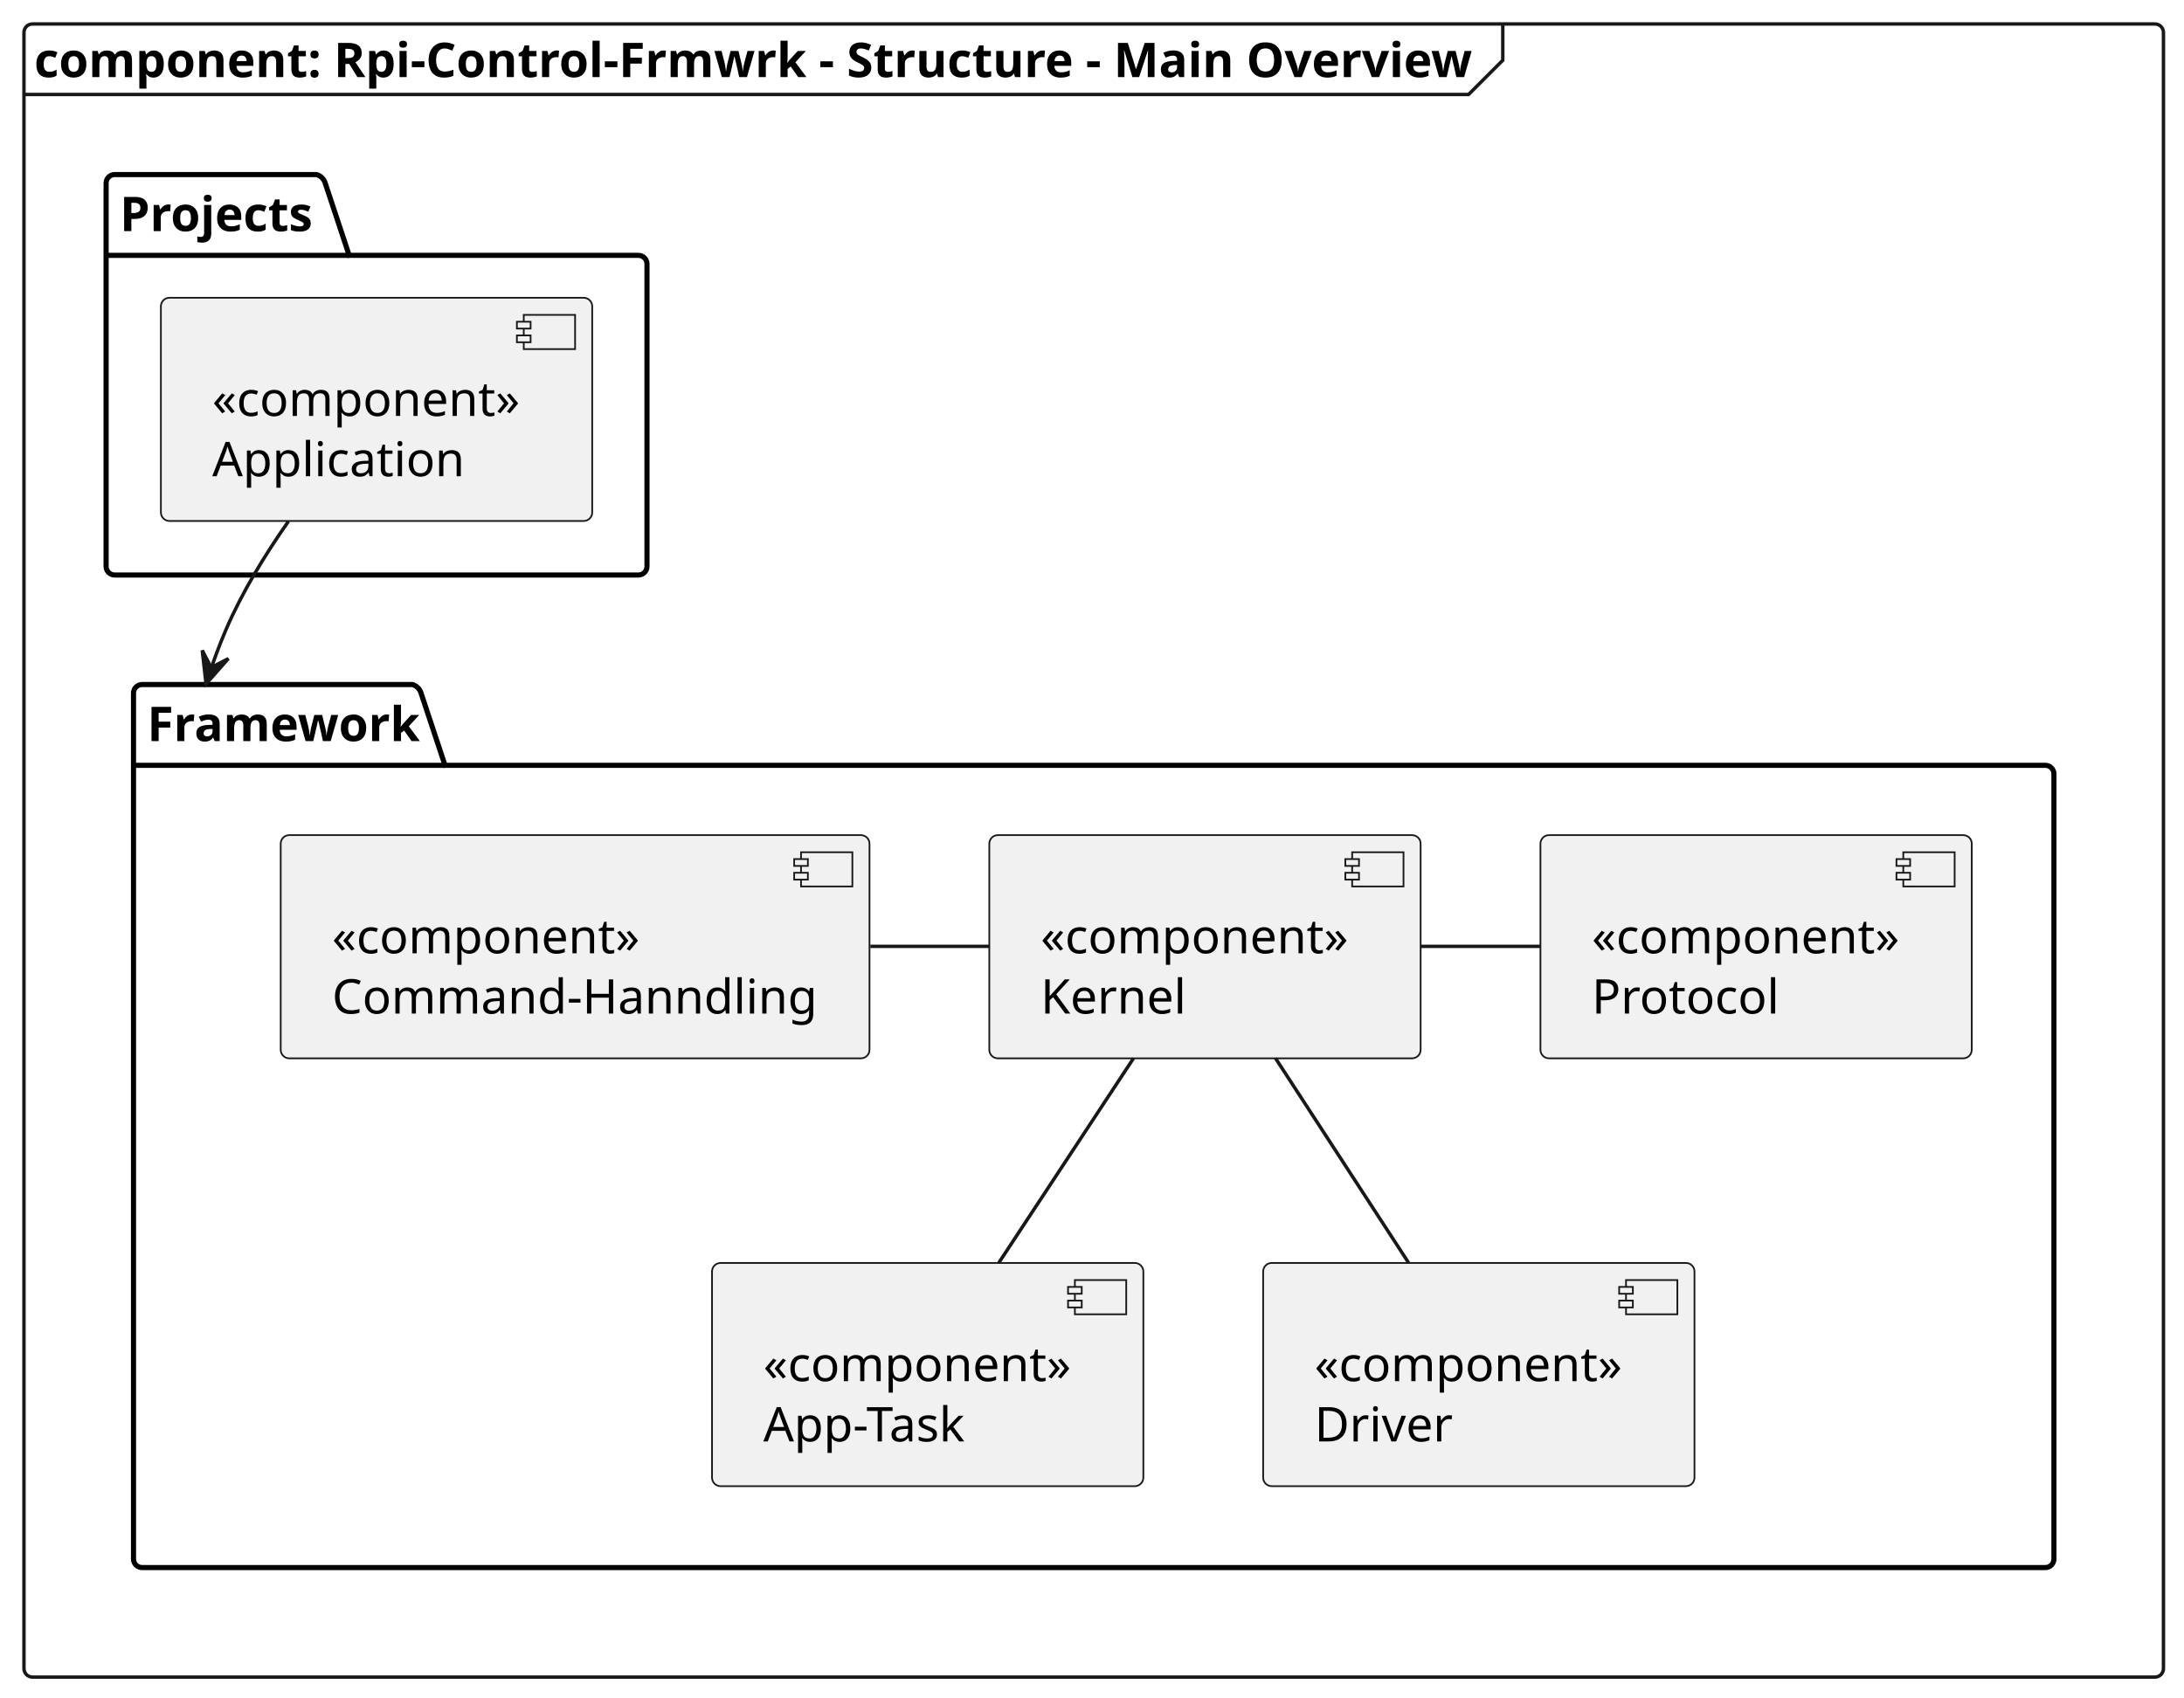
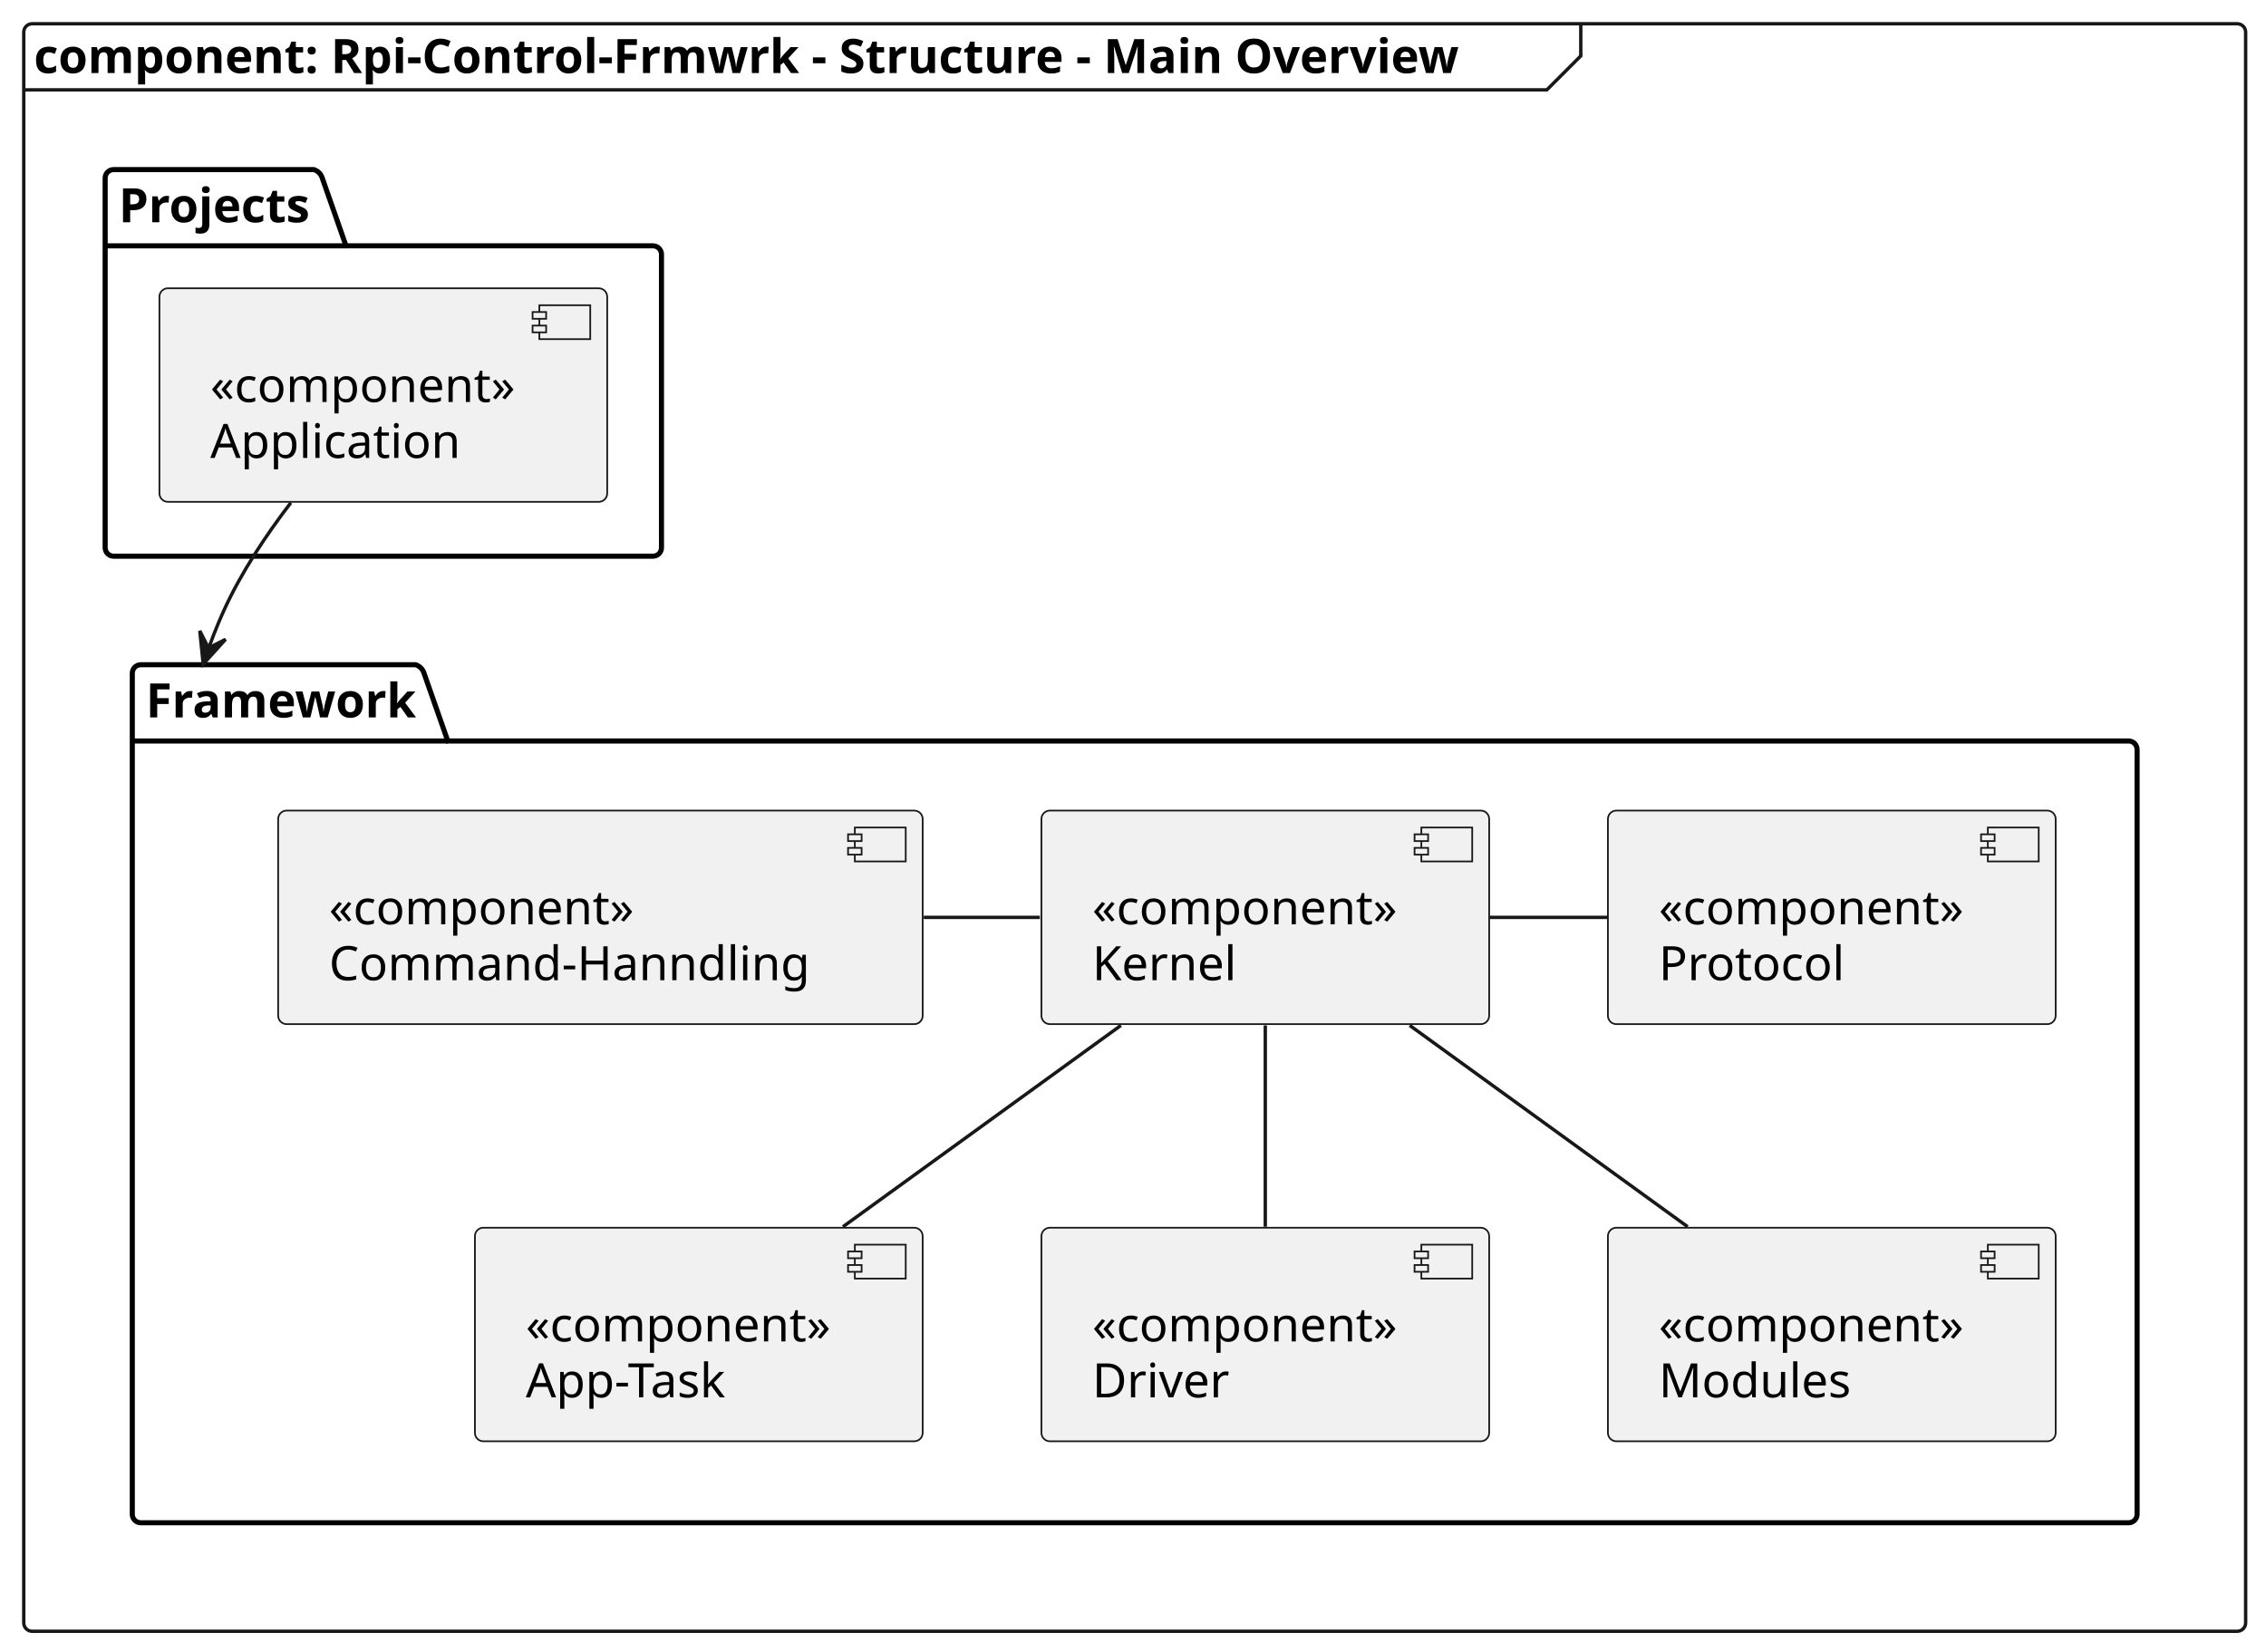
- <svg xmlns="http://www.w3.org/2000/svg" contentStyleType="text/css" height="496px" preserveAspectRatio="none" style="width:638px;height:496px;background:#FFFFFF;" version="1.1" viewBox="0 0 638 496" width="638px" zoomAndPan="magnify">
+ <svg xmlns="http://www.w3.org/2000/svg" xmlns:xlink="http://www.w3.org/1999/xlink" contentStyleType="text/css" height="487px" preserveAspectRatio="none" style="width:668px;height:487px;background:#FFFFFF;" version="1.1" viewBox="0 0 668 487" width="668px" zoomAndPan="magnify">
  <defs />
  <g>
    <g id="cluster_component: Rpi-Control-Frmwrk - Structure - Main Overview">
-       <rect fill="none" height="483" rx="2.5" ry="2.5" style="stroke:#181818;stroke-width:1.0;" width="625" x="7" y="7" />
-       <path d="M439,7 L439,17.609 L429,27.609 L7,27.609 " fill="none" style="stroke:#181818;stroke-width:1.0;" />
-       <text fill="#000000" font-family="sans-serif" font-size="14" font-weight="bold" lengthAdjust="spacing" textLength="422" x="10" y="22.533">component: Rpi-Control-Frmwrk - Structure - Main Overview</text>
+       <rect fill="none" height="474" rx="2.5" ry="2.5" style="stroke:#181818;stroke-width:1.0;" width="655" x="7" y="7" />
+       <path d="M466,7 L466,16.488 L456,26.488 L7,26.488 " fill="none" style="stroke:#181818;stroke-width:1.0;" />
+       <text fill="#000000" font-family="sans-serif" font-size="14" font-weight="bold" lengthAdjust="spacing" textLength="449" x="10" y="21.535">component: Rpi-Control-Frmwrk - Structure - Main Overview</text>
    </g>
    <g id="cluster_Projects">
-       <path d="M33.5,51 L92.5,51 A3.75,3.75 0 0 1 95,53.5 L102,74.609 L186.5,74.609 A2.5,2.5 0 0 1 189,77.109 L189,165.5 A2.5,2.5 0 0 1 186.5,168 L33.5,168 A2.5,2.5 0 0 1 31,165.5 L31,53.5 A2.5,2.5 0 0 1 33.5,51 " fill="none" style="stroke:#000000;stroke-width:1.5;" />
-       <line style="stroke:#000000;stroke-width:1.5;" x1="31" x2="102" y1="74.609" y2="74.609" />
-       <text fill="#000000" font-family="sans-serif" font-size="14" font-weight="bold" lengthAdjust="spacing" textLength="58" x="35" y="67.533">Projects</text>
+       <path d="M33.5,50 L92.5,50 A3.75,3.75 0 0 1 95,52.5 L102,72.488 L192.5,72.488 A2.5,2.5 0 0 1 195,74.988 L195,161.5 A2.5,2.5 0 0 1 192.5,164 L33.5,164 A2.5,2.5 0 0 1 31,161.5 L31,52.5 A2.5,2.5 0 0 1 33.5,50 " fill="none" style="stroke:#000000;stroke-width:1.5;" />
+       <line style="stroke:#000000;stroke-width:1.5;" x1="31" x2="102" y1="72.488" y2="72.488" />
+       <text fill="#000000" font-family="sans-serif" font-size="14" font-weight="bold" lengthAdjust="spacing" textLength="58" x="35" y="65.535">Projects</text>
    </g>
    <g id="cluster_Framework">
-       <path d="M41.5,200 L120.5,200 A3.75,3.75 0 0 1 123,202.5 L130,223.609 L597.5,223.609 A2.5,2.5 0 0 1 600,226.109 L600,455.5 A2.5,2.5 0 0 1 597.5,458 L41.5,458 A2.5,2.5 0 0 1 39,455.5 L39,202.5 A2.5,2.5 0 0 1 41.5,200 " fill="none" style="stroke:#000000;stroke-width:1.5;" />
-       <line style="stroke:#000000;stroke-width:1.5;" x1="39" x2="130" y1="223.609" y2="223.609" />
-       <text fill="#000000" font-family="sans-serif" font-size="14" font-weight="bold" lengthAdjust="spacing" textLength="78" x="43" y="216.533">Framework</text>
+       <path d="M41.5,196 L122.5,196 A3.75,3.75 0 0 1 125,198.5 L132,218.488 L627.5,218.488 A2.5,2.5 0 0 1 630,220.988 L630,446.5 A2.5,2.5 0 0 1 627.5,449 L41.5,449 A2.5,2.5 0 0 1 39,446.5 L39,198.5 A2.5,2.5 0 0 1 41.5,196 " fill="none" style="stroke:#000000;stroke-width:1.5;" />
+       <line style="stroke:#000000;stroke-width:1.5;" x1="39" x2="132" y1="218.488" y2="218.488" />
+       <text fill="#000000" font-family="sans-serif" font-size="14" font-weight="bold" lengthAdjust="spacing" textLength="80" x="43" y="211.535">Framework</text>
    </g>
    <g id="elem_application">
-       <rect fill="#F1F1F1" height="65.219" rx="2.5" ry="2.5" style="stroke:#181818;stroke-width:0.5;" width="126" x="47" y="87" />
-       <rect fill="#F1F1F1" height="10" style="stroke:#181818;stroke-width:0.5;" width="15" x="153" y="92" />
-       <rect fill="#F1F1F1" height="2" style="stroke:#181818;stroke-width:0.5;" width="4" x="151" y="94" />
-       <rect fill="#F1F1F1" height="2" style="stroke:#181818;stroke-width:0.5;" width="4" x="151" y="98" />
-       <text fill="#000000" font-family="sans-serif" font-size="14" lengthAdjust="spacing" textLength="86" x="62" y="121.533">«component»</text>
-       <text fill="#000000" font-family="sans-serif" font-size="14" lengthAdjust="spacing" textLength="69" x="62" y="139.143">Application</text>
+       <rect fill="#F1F1F1" height="62.977" rx="2.5" ry="2.5" style="stroke:#181818;stroke-width:0.5;" width="132" x="47" y="85" />
+       <rect fill="#F1F1F1" height="10" style="stroke:#181818;stroke-width:0.5;" width="15" x="159" y="90" />
+       <rect fill="#F1F1F1" height="2" style="stroke:#181818;stroke-width:0.5;" width="4" x="157" y="92" />
+       <rect fill="#F1F1F1" height="2" style="stroke:#181818;stroke-width:0.5;" width="4" x="157" y="96" />
+       <text fill="#000000" font-family="sans-serif" font-size="14" lengthAdjust="spacing" textLength="92" x="62" y="118.535">«component»</text>
+       <text fill="#000000" font-family="sans-serif" font-size="14" lengthAdjust="spacing" textLength="78" x="62" y="135.023">Application</text>
    </g>
    <g id="elem_kernel">
-       <rect fill="#F1F1F1" height="65.219" rx="2.5" ry="2.5" style="stroke:#181818;stroke-width:0.5;" width="126" x="289" y="244" />
-       <rect fill="#F1F1F1" height="10" style="stroke:#181818;stroke-width:0.5;" width="15" x="395" y="249" />
-       <rect fill="#F1F1F1" height="2" style="stroke:#181818;stroke-width:0.5;" width="4" x="393" y="251" />
-       <rect fill="#F1F1F1" height="2" style="stroke:#181818;stroke-width:0.5;" width="4" x="393" y="255" />
-       <text fill="#000000" font-family="sans-serif" font-size="14" lengthAdjust="spacing" textLength="86" x="304" y="278.533">«component»</text>
-       <text fill="#000000" font-family="sans-serif" font-size="14" lengthAdjust="spacing" textLength="41" x="304" y="296.143">Kernel</text>
+       <a href="../readme/readme_kernel.h" target="_top" title="Click: Go to" xlink:actuate="onRequest" xlink:href="../readme/readme_kernel.h" xlink:show="new" xlink:title="Click: Go to" xlink:type="simple">
+         <rect fill="#F1F1F1" height="62.977" rx="2.5" ry="2.5" style="stroke:#181818;stroke-width:0.5;" width="132" x="307" y="239" />
+         <rect fill="#F1F1F1" height="10" style="stroke:#181818;stroke-width:0.5;" width="15" x="419" y="244" />
+         <rect fill="#F1F1F1" height="2" style="stroke:#181818;stroke-width:0.5;" width="4" x="417" y="246" />
+         <rect fill="#F1F1F1" height="2" style="stroke:#181818;stroke-width:0.5;" width="4" x="417" y="250" />
+         <text fill="#000000" font-family="sans-serif" font-size="14" lengthAdjust="spacing" textLength="92" x="322" y="272.535">«component»</text>
+         <text fill="#000000" font-family="sans-serif" font-size="14" lengthAdjust="spacing" textLength="44" x="322" y="289.023">Kernel</text>
+       </a>
    </g>
    <g id="elem_app_task">
-       <rect fill="#F1F1F1" height="65.219" rx="2.5" ry="2.5" style="stroke:#181818;stroke-width:0.5;" width="126" x="208" y="369" />
-       <rect fill="#F1F1F1" height="10" style="stroke:#181818;stroke-width:0.5;" width="15" x="314" y="374" />
-       <rect fill="#F1F1F1" height="2" style="stroke:#181818;stroke-width:0.5;" width="4" x="312" y="376" />
-       <rect fill="#F1F1F1" height="2" style="stroke:#181818;stroke-width:0.5;" width="4" x="312" y="380" />
-       <text fill="#000000" font-family="sans-serif" font-size="14" lengthAdjust="spacing" textLength="86" x="223" y="403.533">«component»</text>
-       <text fill="#000000" font-family="sans-serif" font-size="14" lengthAdjust="spacing" textLength="61" x="223" y="421.143">App-Task</text>
+       <rect fill="#F1F1F1" height="62.977" rx="2.5" ry="2.5" style="stroke:#181818;stroke-width:0.5;" width="132" x="140" y="362" />
+       <rect fill="#F1F1F1" height="10" style="stroke:#181818;stroke-width:0.5;" width="15" x="252" y="367" />
+       <rect fill="#F1F1F1" height="2" style="stroke:#181818;stroke-width:0.5;" width="4" x="250" y="369" />
+       <rect fill="#F1F1F1" height="2" style="stroke:#181818;stroke-width:0.5;" width="4" x="250" y="373" />
+       <text fill="#000000" font-family="sans-serif" font-size="14" lengthAdjust="spacing" textLength="92" x="155" y="395.535">«component»</text>
+       <text fill="#000000" font-family="sans-serif" font-size="14" lengthAdjust="spacing" textLength="68" x="155" y="412.023">App-Task</text>
    </g>
    <g id="elem_driver">
-       <rect fill="#F1F1F1" height="65.219" rx="2.5" ry="2.5" style="stroke:#181818;stroke-width:0.5;" width="126" x="369" y="369" />
-       <rect fill="#F1F1F1" height="10" style="stroke:#181818;stroke-width:0.5;" width="15" x="475" y="374" />
-       <rect fill="#F1F1F1" height="2" style="stroke:#181818;stroke-width:0.5;" width="4" x="473" y="376" />
-       <rect fill="#F1F1F1" height="2" style="stroke:#181818;stroke-width:0.5;" width="4" x="473" y="380" />
-       <text fill="#000000" font-family="sans-serif" font-size="14" lengthAdjust="spacing" textLength="86" x="384" y="403.533">«component»</text>
-       <text fill="#000000" font-family="sans-serif" font-size="14" lengthAdjust="spacing" textLength="38" x="384" y="421.143">Driver</text>
+       <rect fill="#F1F1F1" height="62.977" rx="2.5" ry="2.5" style="stroke:#181818;stroke-width:0.5;" width="132" x="307" y="362" />
+       <rect fill="#F1F1F1" height="10" style="stroke:#181818;stroke-width:0.5;" width="15" x="419" y="367" />
+       <rect fill="#F1F1F1" height="2" style="stroke:#181818;stroke-width:0.5;" width="4" x="417" y="369" />
+       <rect fill="#F1F1F1" height="2" style="stroke:#181818;stroke-width:0.5;" width="4" x="417" y="373" />
+       <text fill="#000000" font-family="sans-serif" font-size="14" lengthAdjust="spacing" textLength="92" x="322" y="395.535">«component»</text>
+       <text fill="#000000" font-family="sans-serif" font-size="14" lengthAdjust="spacing" textLength="41" x="322" y="412.023">Driver</text>
    </g>
    <g id="elem_cmd_handling">
-       <rect fill="#F1F1F1" height="65.219" rx="2.5" ry="2.5" style="stroke:#181818;stroke-width:0.5;" width="172" x="82" y="244" />
-       <rect fill="#F1F1F1" height="10" style="stroke:#181818;stroke-width:0.5;" width="15" x="234" y="249" />
-       <rect fill="#F1F1F1" height="2" style="stroke:#181818;stroke-width:0.5;" width="4" x="232" y="251" />
-       <rect fill="#F1F1F1" height="2" style="stroke:#181818;stroke-width:0.5;" width="4" x="232" y="255" />
-       <text fill="#000000" font-family="sans-serif" font-size="14" lengthAdjust="spacing" textLength="86" x="97" y="278.533">«component»</text>
-       <text fill="#000000" font-family="sans-serif" font-size="14" lengthAdjust="spacing" textLength="132" x="97" y="296.143">Command-Hanndling</text>
+       <rect fill="#F1F1F1" height="62.977" rx="2.5" ry="2.5" style="stroke:#181818;stroke-width:0.5;" width="190" x="82" y="239" />
+       <rect fill="#F1F1F1" height="10" style="stroke:#181818;stroke-width:0.5;" width="15" x="252" y="244" />
+       <rect fill="#F1F1F1" height="2" style="stroke:#181818;stroke-width:0.5;" width="4" x="250" y="246" />
+       <rect fill="#F1F1F1" height="2" style="stroke:#181818;stroke-width:0.5;" width="4" x="250" y="250" />
+       <text fill="#000000" font-family="sans-serif" font-size="14" lengthAdjust="spacing" textLength="92" x="97" y="272.535">«component»</text>
+       <text fill="#000000" font-family="sans-serif" font-size="14" lengthAdjust="spacing" textLength="150" x="97" y="289.023">Command-Hanndling</text>
    </g>
    <g id="elem_protocol">
-       <rect fill="#F1F1F1" height="65.219" rx="2.5" ry="2.5" style="stroke:#181818;stroke-width:0.5;" width="126" x="450" y="244" />
-       <rect fill="#F1F1F1" height="10" style="stroke:#181818;stroke-width:0.5;" width="15" x="556" y="249" />
-       <rect fill="#F1F1F1" height="2" style="stroke:#181818;stroke-width:0.5;" width="4" x="554" y="251" />
-       <rect fill="#F1F1F1" height="2" style="stroke:#181818;stroke-width:0.5;" width="4" x="554" y="255" />
-       <text fill="#000000" font-family="sans-serif" font-size="14" lengthAdjust="spacing" textLength="86" x="465" y="278.533">«component»</text>
-       <text fill="#000000" font-family="sans-serif" font-size="14" lengthAdjust="spacing" textLength="52" x="465" y="296.143">Protocol</text>
+       <rect fill="#F1F1F1" height="62.977" rx="2.5" ry="2.5" style="stroke:#181818;stroke-width:0.5;" width="132" x="474" y="239" />
+       <rect fill="#F1F1F1" height="10" style="stroke:#181818;stroke-width:0.5;" width="15" x="586" y="244" />
+       <rect fill="#F1F1F1" height="2" style="stroke:#181818;stroke-width:0.5;" width="4" x="584" y="246" />
+       <rect fill="#F1F1F1" height="2" style="stroke:#181818;stroke-width:0.5;" width="4" x="584" y="250" />
+       <text fill="#000000" font-family="sans-serif" font-size="14" lengthAdjust="spacing" textLength="92" x="489" y="272.535">«component»</text>
+       <text fill="#000000" font-family="sans-serif" font-size="14" lengthAdjust="spacing" textLength="57" x="489" y="289.023">Protocol</text>
+     </g>
+     <g id="elem_modules">
+       <rect fill="#F1F1F1" height="62.977" rx="2.5" ry="2.5" style="stroke:#181818;stroke-width:0.5;" width="132" x="474" y="362" />
+       <rect fill="#F1F1F1" height="10" style="stroke:#181818;stroke-width:0.5;" width="15" x="586" y="367" />
+       <rect fill="#F1F1F1" height="2" style="stroke:#181818;stroke-width:0.5;" width="4" x="584" y="369" />
+       <rect fill="#F1F1F1" height="2" style="stroke:#181818;stroke-width:0.5;" width="4" x="584" y="373" />
+       <text fill="#000000" font-family="sans-serif" font-size="14" lengthAdjust="spacing" textLength="92" x="489" y="395.535">«component»</text>
+       <text fill="#000000" font-family="sans-serif" font-size="14" lengthAdjust="spacing" textLength="58" x="489" y="412.023">Modules</text>
    </g>
    <g id="link_kernel_app_task">
-       <path codeLine="43" d="M331.14,309.18 C319.05,327.54 303.87,350.59 291.79,368.93 " fill="none" id="kernel-app_task" style="stroke:#181818;stroke-width:1.0;" />
+       <path codeLine="47" d="M330.43,302.35 C305.3,320.55 273.61,343.51 248.5,361.71 " fill="none" id="kernel-app_task" style="stroke:#181818;stroke-width:1.0;" />
    </g>
    <g id="link_cmd_handling_kernel">
-       <path codeLine="44" d="M254.25,276.5 C265.83,276.5 277.41,276.5 289,276.5 " fill="none" id="cmd_handling-kernel" style="stroke:#181818;stroke-width:1.0;" />
+       <path codeLine="48" d="M272.32,270.5 C283.73,270.5 295.13,270.5 306.54,270.5 " fill="none" id="cmd_handling-kernel" style="stroke:#181818;stroke-width:1.0;" />
    </g>
    <g id="link_kernel_protocol">
-       <path codeLine="45" d="M415.21,276.5 C426.79,276.5 438.38,276.5 449.97,276.5 " fill="none" id="kernel-protocol" style="stroke:#181818;stroke-width:1.0;" />
+       <path codeLine="49" d="M439.21,270.5 C450.76,270.5 462.31,270.5 473.86,270.5 " fill="none" id="kernel-protocol" style="stroke:#181818;stroke-width:1.0;" />
    </g>
    <g id="link_kernel_driver">
-       <path codeLine="46" d="M372.6,309.18 C384.55,327.54 399.54,350.59 411.47,368.93 " fill="none" id="kernel-driver" style="stroke:#181818;stroke-width:1.0;" />
+       <path codeLine="50" d="M373,302.35 C373,320.55 373,343.51 373,361.71 " fill="none" id="kernel-driver" style="stroke:#181818;stroke-width:1.0;" />
+     </g>
+     <g id="link_kernel_modules">
+       <path codeLine="51" d="M415.57,302.35 C440.7,320.55 472.39,343.51 497.5,361.71 " fill="none" id="kernel-modules" style="stroke:#181818;stroke-width:1.0;" />
    </g>
    <g id="link_application_Framework">
-       <path codeLine="50" d="M84.27,152.31 C77.46,162.01 70.71,173.03 66,184 C64.016,188.623 62.234,193.467 60.635,198.412 C60.535,198.722 60.435,199.031 60.337,199.341 C60.288,199.496 60.238,199.651 60.189,199.806 " fill="none" id="application-to-Framework" style="stroke:#181818;stroke-width:1.0;" />
-       <polygon fill="#181818" points="60.189,199.806,66.712,192.426,61.694,195.038,59.083,190.019,60.189,199.806" style="stroke:#181818;stroke-width:1.0;" />
+       <path codeLine="57" d="M85.73,148.23 C78.37,157.85 71.06,168.88 66,180 C63.961,184.482 62.138,189.192 60.507,194.007 C60.303,194.609 60.102,195.213 59.904,195.817 " fill="none" id="application-to-Framework" style="stroke:#181818;stroke-width:1.0;" />
+       <polygon fill="#181818" points="59.904,195.817,66.504,188.507,61.459,191.065,58.9,186.02,59.904,195.817" style="stroke:#181818;stroke-width:1.0;" />
    </g>
  </g>
</svg>
